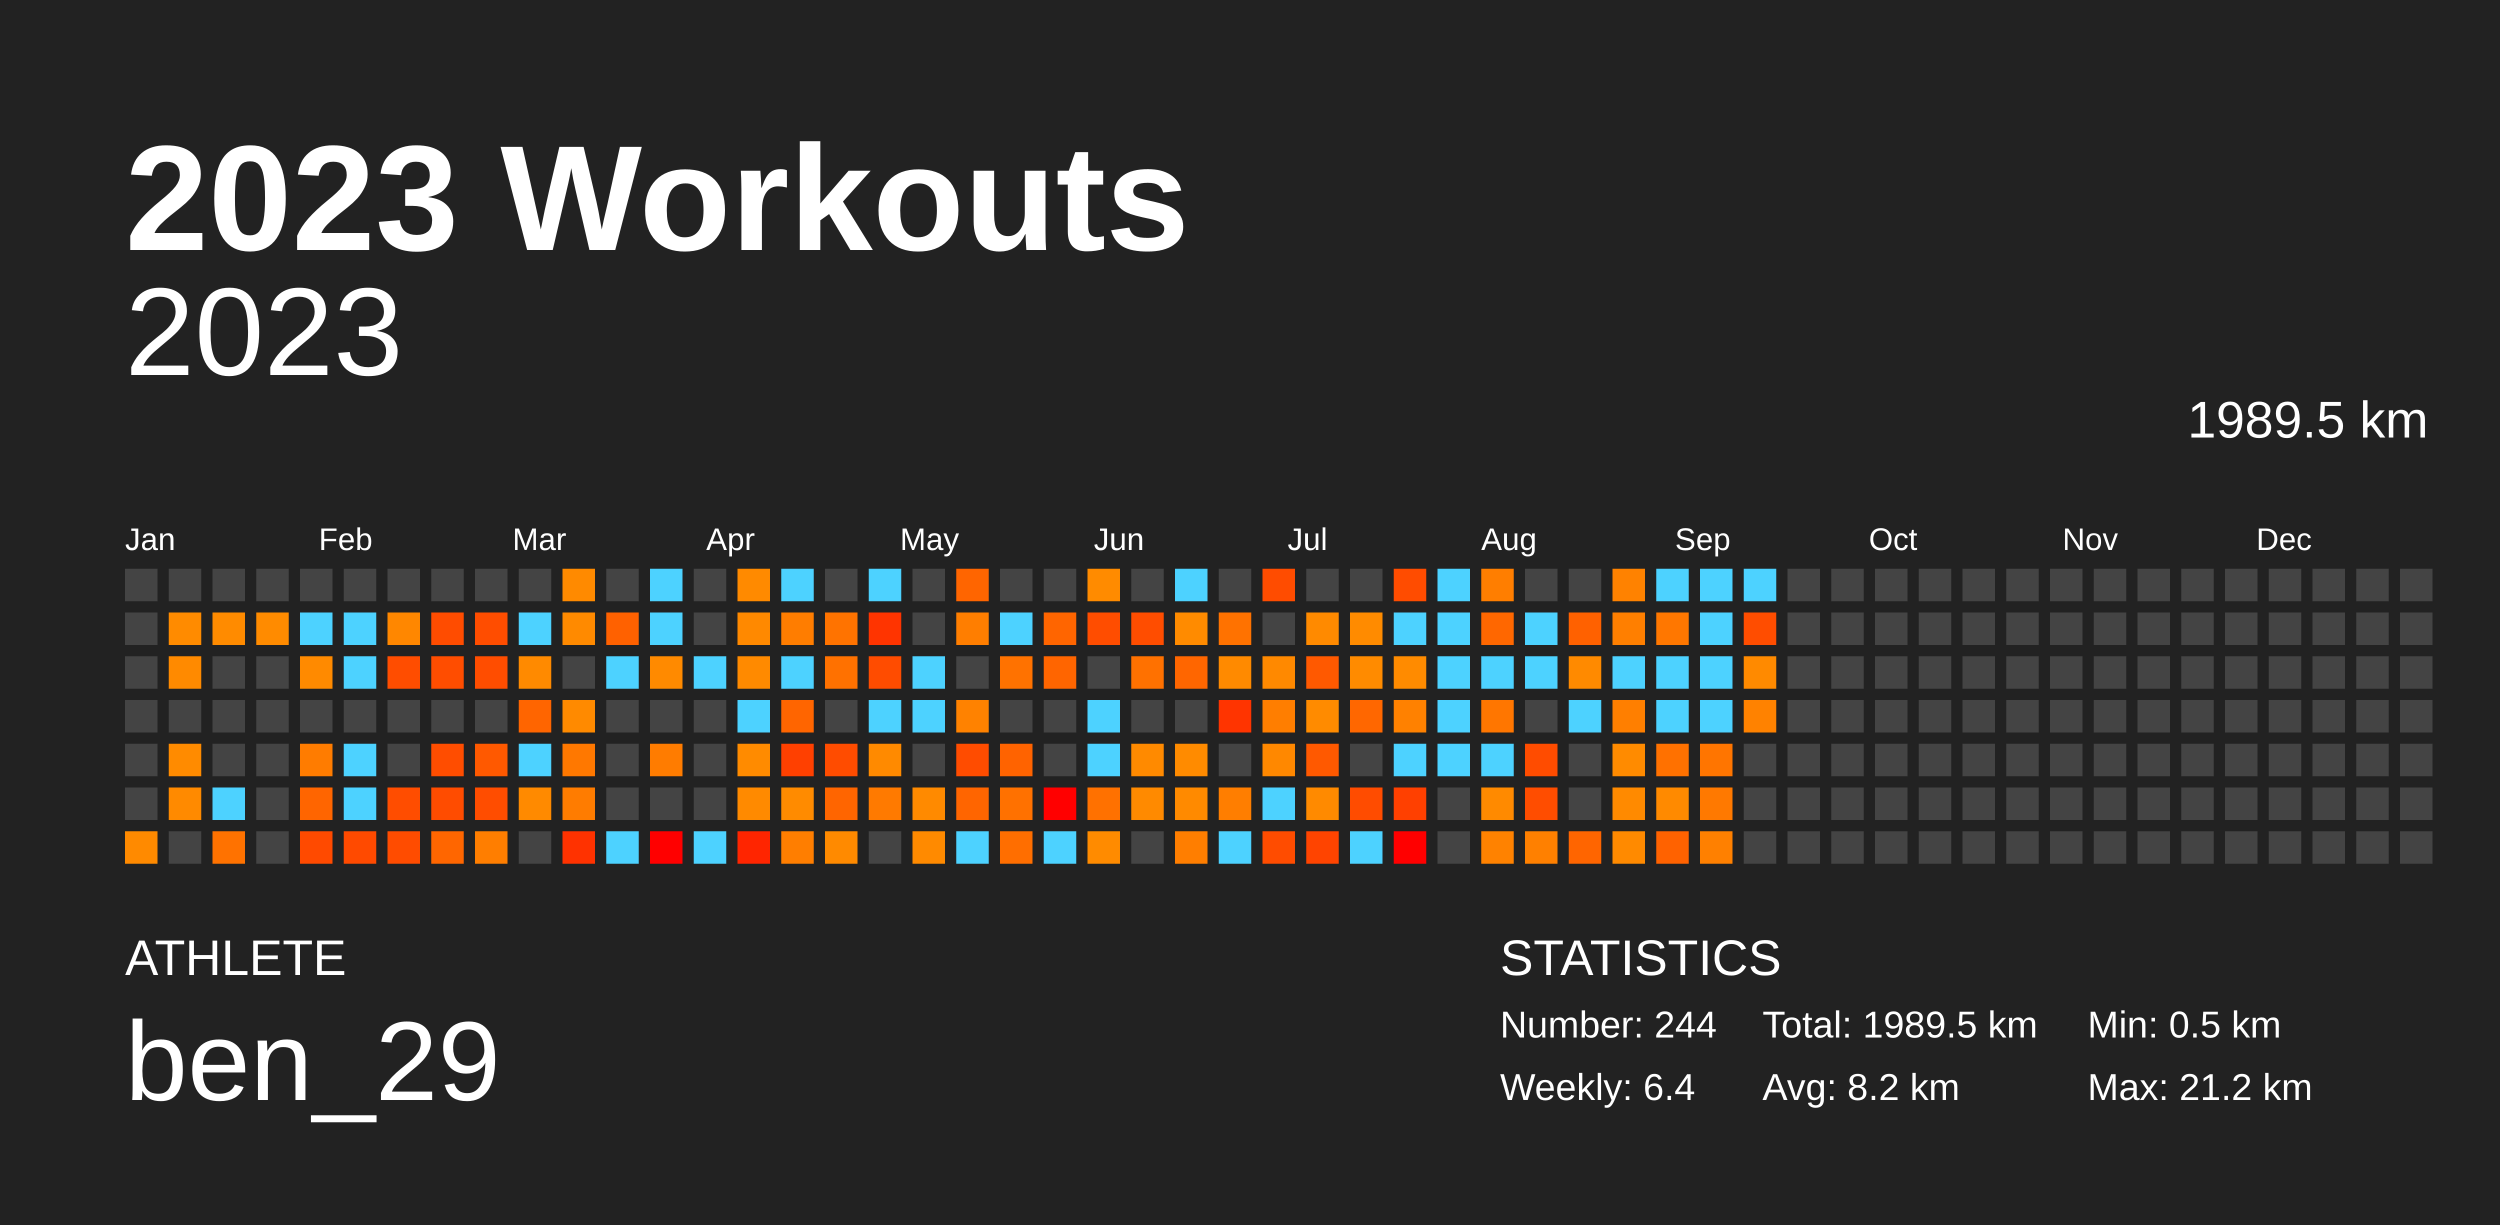
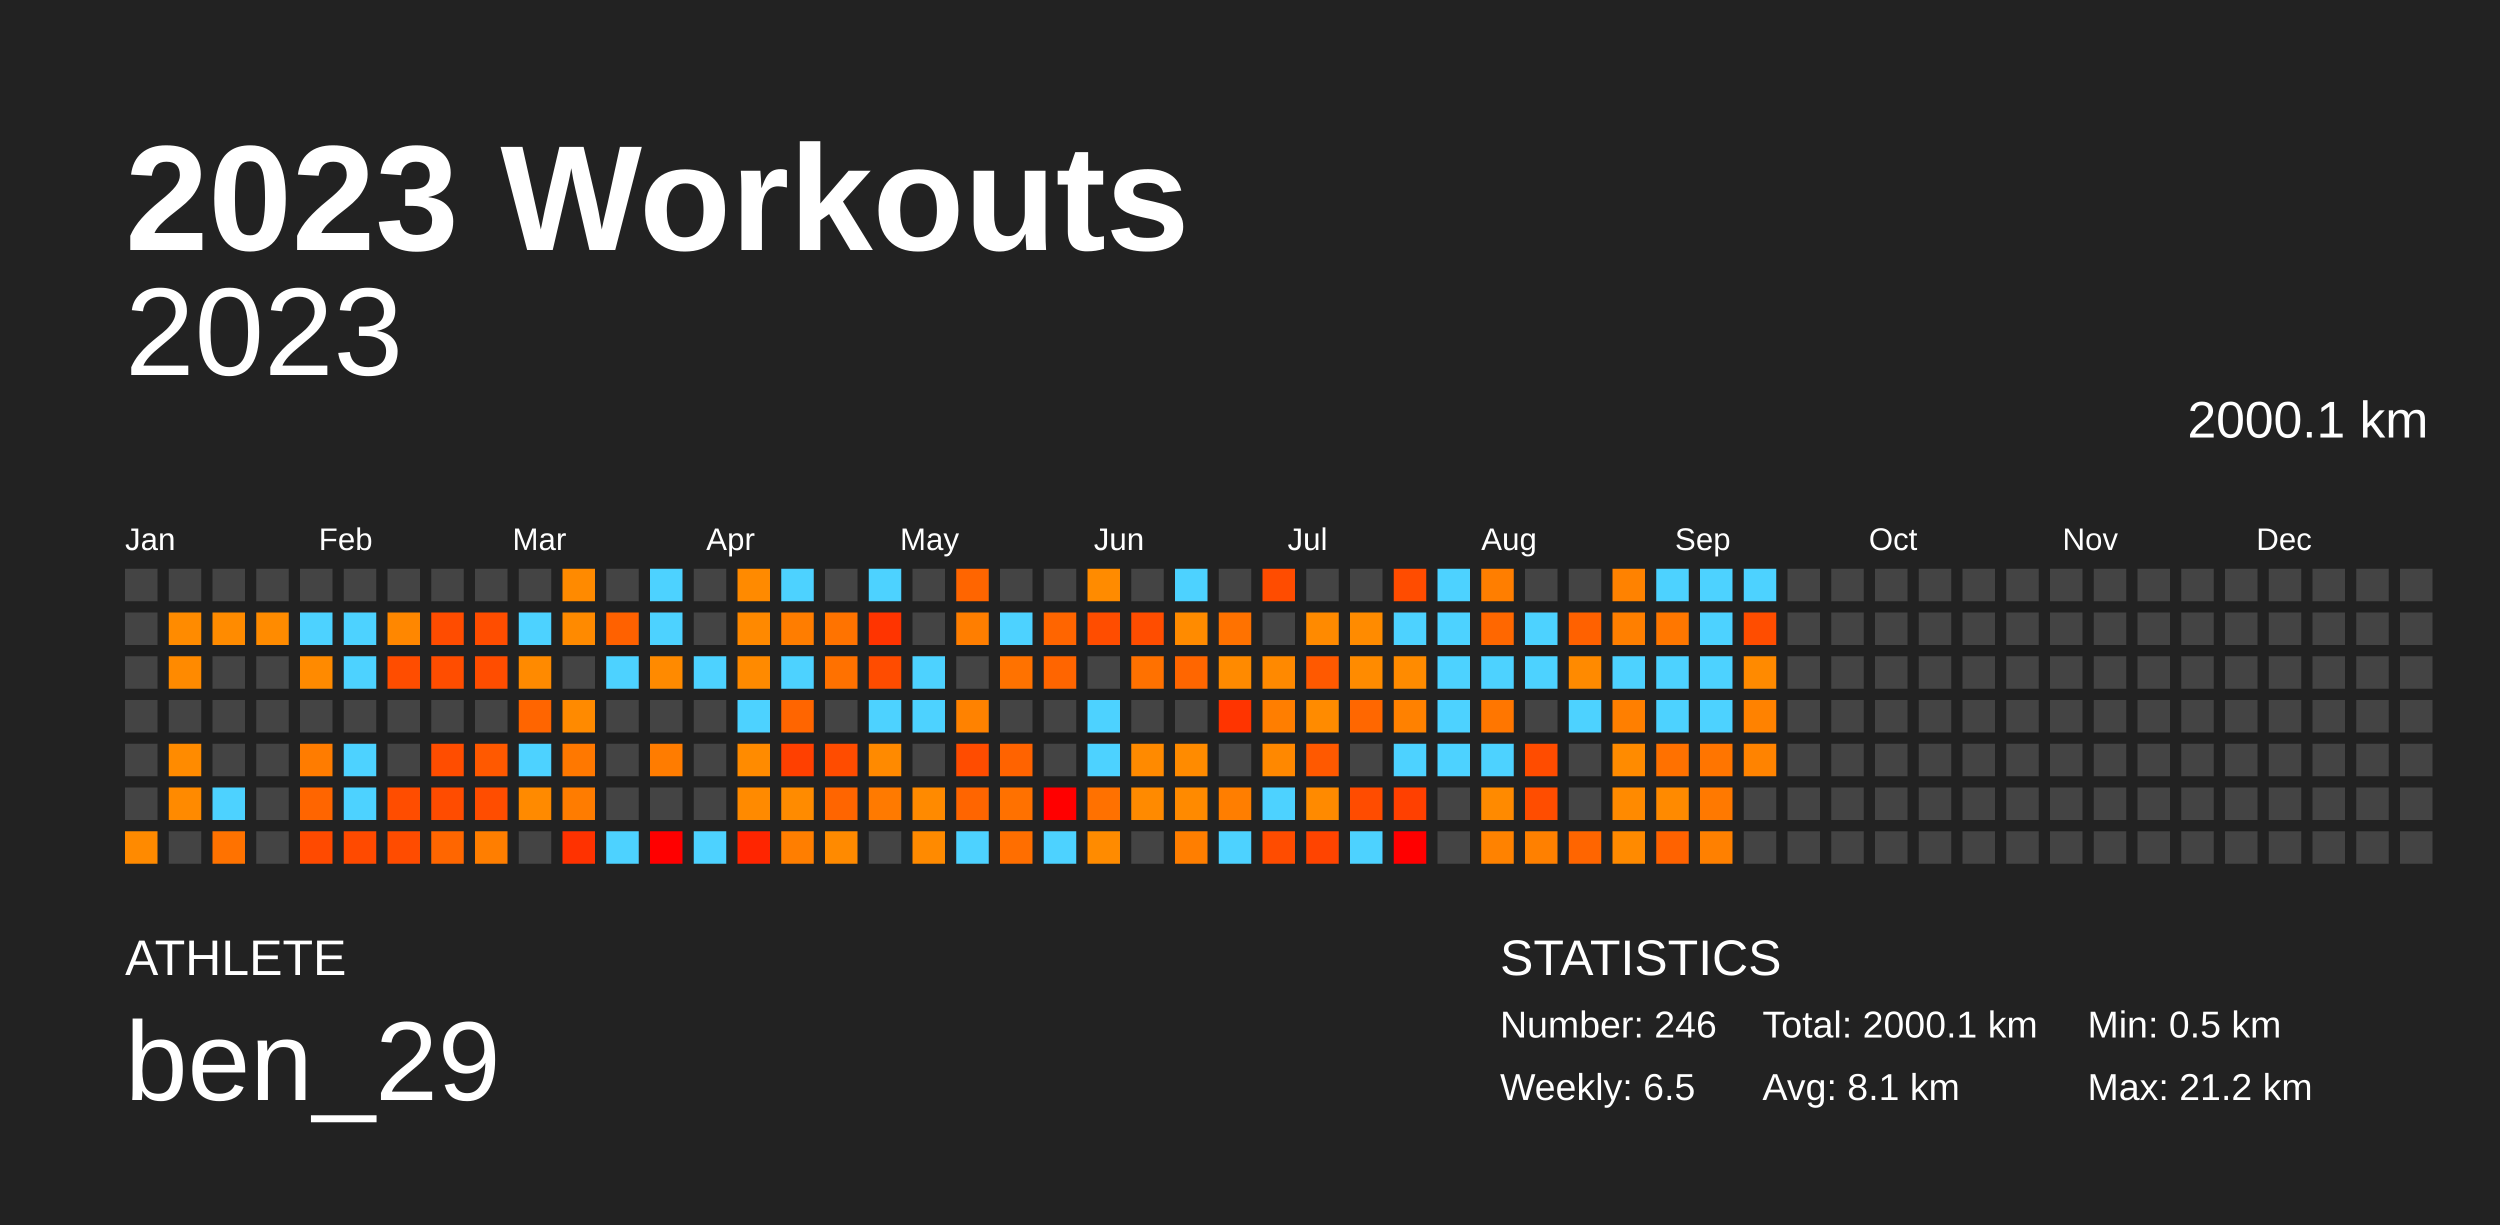
<svg xmlns="http://www.w3.org/2000/svg" baseProfile="full" height="98mm" version="1.1" viewBox="0,0,200,98" width="200mm">
  <defs />
  <rect fill="#222222" height="98" width="200" x="0" y="0" />
  <text fill="#FFFFFF" style="font-size:12px; font-family:Arial; font-weight:bold;" x="10" y="20">2023 Workouts</text>
  <text fill="#FFFFFF" style="font-size:4px; font-family:Arial" x="10" y="78">ATHLETE</text>
  <text fill="#FFFFFF" style="font-size:9px; font-family:Arial" x="10" y="88">ben_29</text>
  <text fill="#FFFFFF" style="font-size:4px; font-family:Arial" x="120" y="78">STATISTICS</text>
-   <text fill="#FFFFFF" style="font-size:3px; font-family:Arial" x="120" y="83">Number: 244</text>
-   <text fill="#FFFFFF" style="font-size:3px; font-family:Arial" x="120" y="88">Weekly: 6.4</text>
-   <text fill="#FFFFFF" style="font-size:3px; font-family:Arial" x="141" y="83">Total: 1989.5 km</text>
-   <text fill="#FFFFFF" style="font-size:3px; font-family:Arial" x="141" y="88">Avg: 8.2 km</text>
+   <text fill="#FFFFFF" style="font-size:3px; font-family:Arial" x="120" y="83">Number: 246</text>
+   <text fill="#FFFFFF" style="font-size:3px; font-family:Arial" x="120" y="88">Weekly: 6.5</text>
+   <text fill="#FFFFFF" style="font-size:3px; font-family:Arial" x="141" y="83">Total: 2000.1 km</text>
+   <text fill="#FFFFFF" style="font-size:3px; font-family:Arial" x="141" y="88">Avg: 8.1 km</text>
  <text fill="#FFFFFF" style="font-size:3px; font-family:Arial" x="167" y="83">Min: 0.5 km</text>
  <text fill="#FFFFFF" style="font-size:3px; font-family:Arial" x="167" y="88">Max: 21.2 km</text>
  <text alignment-baseline="hanging" fill="#FFFFFF" style="font-size:10.0px; font-family:Arial;" x="10" y="30">2023</text>
-   <text alignment-baseline="hanging" fill="#FFFFFF" style="font-size:4.125px; font-family:Arial;" x="175" y="35">1989.5 km</text>
+   <text alignment-baseline="hanging" fill="#FFFFFF" style="font-size:4.125px; font-family:Arial;" x="175" y="35">2000.1 km</text>
  <text fill="#FFFFFF" style="font-size:2.5px; font-family:Arial" x="10.0" y="44">Jan</text>
  <text fill="#FFFFFF" style="font-size:2.5px; font-family:Arial" x="25.5" y="44">Feb</text>
  <text fill="#FFFFFF" style="font-size:2.5px; font-family:Arial" x="41.0" y="44">Mar</text>
  <text fill="#FFFFFF" style="font-size:2.5px; font-family:Arial" x="56.5" y="44">Apr</text>
  <text fill="#FFFFFF" style="font-size:2.5px; font-family:Arial" x="72.0" y="44">May</text>
  <text fill="#FFFFFF" style="font-size:2.5px; font-family:Arial" x="87.5" y="44">Jun</text>
  <text fill="#FFFFFF" style="font-size:2.5px; font-family:Arial" x="103.0" y="44">Jul</text>
  <text fill="#FFFFFF" style="font-size:2.5px; font-family:Arial" x="118.5" y="44">Aug</text>
  <text fill="#FFFFFF" style="font-size:2.5px; font-family:Arial" x="134.0" y="44">Sep</text>
  <text fill="#FFFFFF" style="font-size:2.5px; font-family:Arial" x="149.5" y="44">Oct</text>
  <text fill="#FFFFFF" style="font-size:2.5px; font-family:Arial" x="165.0" y="44">Nov</text>
  <text fill="#FFFFFF" style="font-size:2.5px; font-family:Arial" x="180.5" y="44">Dec</text>
  <rect fill="#444444" height="2.6" width="2.6" x="10.0" y="45.5" />
  <rect fill="#444444" height="2.6" width="2.6" x="10.0" y="49.0" />
  <rect fill="#444444" height="2.6" width="2.6" x="10.0" y="52.5" />
  <rect fill="#444444" height="2.6" width="2.6" x="10.0" y="56.0" />
  <rect fill="#444444" height="2.6" width="2.6" x="10.0" y="59.5" />
  <rect fill="#444444" height="2.6" width="2.6" x="10.0" y="63.0" />
  <rect fill="#ff8a00" height="2.6" width="2.6" x="10.0" y="66.5" />
  <rect fill="#444444" height="2.6" width="2.6" x="13.5" y="45.5" />
  <rect fill="#ff8b00" height="2.6" width="2.6" x="13.5" y="49.0" />
  <rect fill="#ff8a00" height="2.6" width="2.6" x="13.5" y="52.5" />
  <rect fill="#444444" height="2.6" width="2.6" x="13.5" y="56.0" />
  <rect fill="#ff8b00" height="2.6" width="2.6" x="13.5" y="59.5" />
  <rect fill="#ff8a00" height="2.6" width="2.6" x="13.5" y="63.0" />
  <rect fill="#444444" height="2.6" width="2.6" x="13.5" y="66.5" />
  <rect fill="#444444" height="2.6" width="2.6" x="17.0" y="45.5" />
  <rect fill="#ff8b00" height="2.6" width="2.6" x="17.0" y="49.0" />
  <rect fill="#444444" height="2.6" width="2.6" x="17.0" y="52.5" />
  <rect fill="#444444" height="2.6" width="2.6" x="17.0" y="56.0" />
  <rect fill="#444444" height="2.6" width="2.6" x="17.0" y="59.5" />
  <rect fill="#4dd2ff" height="2.6" width="2.6" x="17.0" y="63.0" />
  <rect fill="#ff7200" height="2.6" width="2.6" x="17.0" y="66.5" />
  <rect fill="#444444" height="2.6" width="2.6" x="20.5" y="45.5" />
  <rect fill="#ff8b00" height="2.6" width="2.6" x="20.5" y="49.0" />
  <rect fill="#444444" height="2.6" width="2.6" x="20.5" y="52.5" />
  <rect fill="#444444" height="2.6" width="2.6" x="20.5" y="56.0" />
  <rect fill="#444444" height="2.6" width="2.6" x="20.5" y="59.5" />
  <rect fill="#444444" height="2.6" width="2.6" x="20.5" y="63.0" />
  <rect fill="#444444" height="2.6" width="2.6" x="20.5" y="66.5" />
  <rect fill="#444444" height="2.6" width="2.6" x="24.0" y="45.5" />
  <rect fill="#4dd2ff" height="2.6" width="2.6" x="24.0" y="49.0" />
  <rect fill="#ff8a00" height="2.6" width="2.6" x="24.0" y="52.5" />
  <rect fill="#444444" height="2.6" width="2.6" x="24.0" y="56.0" />
  <rect fill="#ff7c00" height="2.6" width="2.6" x="24.0" y="59.5" />
  <rect fill="#ff6500" height="2.6" width="2.6" x="24.0" y="63.0" />
  <rect fill="#ff4a00" height="2.6" width="2.6" x="24.0" y="66.5" />
  <rect fill="#444444" height="2.6" width="2.6" x="27.5" y="45.5" />
  <rect fill="#4dd2ff" height="2.6" width="2.6" x="27.5" y="49.0" />
  <rect fill="#4dd2ff" height="2.6" width="2.6" x="27.5" y="52.5" />
  <rect fill="#444444" height="2.6" width="2.6" x="27.5" y="56.0" />
  <rect fill="#4dd2ff" height="2.6" width="2.6" x="27.5" y="59.5" />
  <rect fill="#4dd2ff" height="2.6" width="2.6" x="27.5" y="63.0" />
  <rect fill="#ff4a00" height="2.6" width="2.6" x="27.5" y="66.5" />
  <rect fill="#444444" height="2.6" width="2.6" x="31.0" y="45.5" />
  <rect fill="#ff8700" height="2.6" width="2.6" x="31.0" y="49.0" />
  <rect fill="#ff4d00" height="2.6" width="2.6" x="31.0" y="52.5" />
  <rect fill="#444444" height="2.6" width="2.6" x="31.0" y="56.0" />
  <rect fill="#444444" height="2.6" width="2.6" x="31.0" y="59.5" />
  <rect fill="#ff4d00" height="2.6" width="2.6" x="31.0" y="63.0" />
  <rect fill="#ff4c00" height="2.6" width="2.6" x="31.0" y="66.5" />
  <rect fill="#444444" height="2.6" width="2.6" x="34.5" y="45.5" />
  <rect fill="#ff4c00" height="2.6" width="2.6" x="34.5" y="49.0" />
  <rect fill="#ff4d00" height="2.6" width="2.6" x="34.5" y="52.5" />
  <rect fill="#444444" height="2.6" width="2.6" x="34.5" y="56.0" />
  <rect fill="#ff4d00" height="2.6" width="2.6" x="34.5" y="59.5" />
  <rect fill="#ff4c00" height="2.6" width="2.6" x="34.5" y="63.0" />
  <rect fill="#ff6600" height="2.6" width="2.6" x="34.5" y="66.5" />
  <rect fill="#444444" height="2.6" width="2.6" x="38.0" y="45.5" />
  <rect fill="#ff4d00" height="2.6" width="2.6" x="38.0" y="49.0" />
  <rect fill="#ff4d00" height="2.6" width="2.6" x="38.0" y="52.5" />
  <rect fill="#444444" height="2.6" width="2.6" x="38.0" y="56.0" />
  <rect fill="#ff5900" height="2.6" width="2.6" x="38.0" y="59.5" />
  <rect fill="#ff4d00" height="2.6" width="2.6" x="38.0" y="63.0" />
  <rect fill="#ff7e00" height="2.6" width="2.6" x="38.0" y="66.5" />
  <rect fill="#444444" height="2.6" width="2.6" x="41.5" y="45.5" />
  <rect fill="#4dd2ff" height="2.6" width="2.6" x="41.5" y="49.0" />
  <rect fill="#ff8a00" height="2.6" width="2.6" x="41.5" y="52.5" />
  <rect fill="#ff6500" height="2.6" width="2.6" x="41.5" y="56.0" />
  <rect fill="#4dd2ff" height="2.6" width="2.6" x="41.5" y="59.5" />
  <rect fill="#ff8a00" height="2.6" width="2.6" x="41.5" y="63.0" />
  <rect fill="#444444" height="2.6" width="2.6" x="41.5" y="66.5" />
  <rect fill="#ff8a00" height="2.6" width="2.6" x="45.0" y="45.5" />
  <rect fill="#ff8a00" height="2.6" width="2.6" x="45.0" y="49.0" />
  <rect fill="#444444" height="2.6" width="2.6" x="45.0" y="52.5" />
  <rect fill="#ff8a00" height="2.6" width="2.6" x="45.0" y="56.0" />
  <rect fill="#ff7800" height="2.6" width="2.6" x="45.0" y="59.5" />
  <rect fill="#ff7c00" height="2.6" width="2.6" x="45.0" y="63.0" />
  <rect fill="#ff3200" height="2.6" width="2.6" x="45.0" y="66.5" />
  <rect fill="#444444" height="2.6" width="2.6" x="48.5" y="45.5" />
  <rect fill="#ff6100" height="2.6" width="2.6" x="48.5" y="49.0" />
  <rect fill="#4dd2ff" height="2.6" width="2.6" x="48.5" y="52.5" />
  <rect fill="#444444" height="2.6" width="2.6" x="48.5" y="56.0" />
  <rect fill="#444444" height="2.6" width="2.6" x="48.5" y="59.5" />
  <rect fill="#444444" height="2.6" width="2.6" x="48.5" y="63.0" />
  <rect fill="#4dd2ff" height="2.6" width="2.6" x="48.5" y="66.5" />
  <rect fill="#4dd2ff" height="2.6" width="2.6" x="52.0" y="45.5" />
  <rect fill="#4dd2ff" height="2.6" width="2.6" x="52.0" y="49.0" />
  <rect fill="#ff8a00" height="2.6" width="2.6" x="52.0" y="52.5" />
  <rect fill="#444444" height="2.6" width="2.6" x="52.0" y="56.0" />
  <rect fill="#ff7c00" height="2.6" width="2.6" x="52.0" y="59.5" />
  <rect fill="#444444" height="2.6" width="2.6" x="52.0" y="63.0" />
  <rect fill="red" height="2.6" width="2.6" x="52.0" y="66.5" />
  <rect fill="#444444" height="2.6" width="2.6" x="55.5" y="45.5" />
  <rect fill="#444444" height="2.6" width="2.6" x="55.5" y="49.0" />
  <rect fill="#4dd2ff" height="2.6" width="2.6" x="55.5" y="52.5" />
  <rect fill="#444444" height="2.6" width="2.6" x="55.5" y="56.0" />
  <rect fill="#444444" height="2.6" width="2.6" x="55.5" y="59.5" />
  <rect fill="#444444" height="2.6" width="2.6" x="55.5" y="63.0" />
  <rect fill="#4dd2ff" height="2.6" width="2.6" x="55.5" y="66.5" />
  <rect fill="#ff8a00" height="2.6" width="2.6" x="59.0" y="45.5" />
  <rect fill="#ff8900" height="2.6" width="2.6" x="59.0" y="49.0" />
  <rect fill="#ff8a00" height="2.6" width="2.6" x="59.0" y="52.5" />
  <rect fill="#4dd2ff" height="2.6" width="2.6" x="59.0" y="56.0" />
  <rect fill="#ff8b00" height="2.6" width="2.6" x="59.0" y="59.5" />
  <rect fill="#ff8a00" height="2.6" width="2.6" x="59.0" y="63.0" />
  <rect fill="#ff2500" height="2.6" width="2.6" x="59.0" y="66.5" />
  <rect fill="#4dd2ff" height="2.6" width="2.6" x="62.5" y="45.5" />
  <rect fill="#ff7d00" height="2.6" width="2.6" x="62.5" y="49.0" />
  <rect fill="#4dd2ff" height="2.6" width="2.6" x="62.5" y="52.5" />
  <rect fill="#ff6500" height="2.6" width="2.6" x="62.5" y="56.0" />
  <rect fill="#ff4000" height="2.6" width="2.6" x="62.5" y="59.5" />
  <rect fill="#ff8b00" height="2.6" width="2.6" x="62.5" y="63.0" />
  <rect fill="#ff7e00" height="2.6" width="2.6" x="62.5" y="66.5" />
  <rect fill="#444444" height="2.6" width="2.6" x="66.0" y="45.5" />
  <rect fill="#ff7300" height="2.6" width="2.6" x="66.0" y="49.0" />
  <rect fill="#ff7100" height="2.6" width="2.6" x="66.0" y="52.5" />
  <rect fill="#444444" height="2.6" width="2.6" x="66.0" y="56.0" />
  <rect fill="#ff4c00" height="2.6" width="2.6" x="66.0" y="59.5" />
  <rect fill="#ff6500" height="2.6" width="2.6" x="66.0" y="63.0" />
  <rect fill="#ff8a00" height="2.6" width="2.6" x="66.0" y="66.5" />
  <rect fill="#4dd2ff" height="2.6" width="2.6" x="69.5" y="45.5" />
  <rect fill="#ff3400" height="2.6" width="2.6" x="69.5" y="49.0" />
  <rect fill="#ff4c00" height="2.6" width="2.6" x="69.5" y="52.5" />
  <rect fill="#4dd2ff" height="2.6" width="2.6" x="69.5" y="56.0" />
  <rect fill="#ff8a00" height="2.6" width="2.6" x="69.5" y="59.5" />
  <rect fill="#ff7a00" height="2.6" width="2.6" x="69.5" y="63.0" />
  <rect fill="#444444" height="2.6" width="2.6" x="69.5" y="66.5" />
  <rect fill="#444444" height="2.6" width="2.6" x="73.0" y="45.5" />
  <rect fill="#444444" height="2.6" width="2.6" x="73.0" y="49.0" />
  <rect fill="#4dd2ff" height="2.6" width="2.6" x="73.0" y="52.5" />
  <rect fill="#4dd2ff" height="2.6" width="2.6" x="73.0" y="56.0" />
  <rect fill="#444444" height="2.6" width="2.6" x="73.0" y="59.5" />
  <rect fill="#ff8a00" height="2.6" width="2.6" x="73.0" y="63.0" />
  <rect fill="#ff8a00" height="2.6" width="2.6" x="73.0" y="66.5" />
  <rect fill="#ff6500" height="2.6" width="2.6" x="76.5" y="45.5" />
  <rect fill="#ff7e00" height="2.6" width="2.6" x="76.5" y="49.0" />
  <rect fill="#444444" height="2.6" width="2.6" x="76.5" y="52.5" />
  <rect fill="#ff8200" height="2.6" width="2.6" x="76.5" y="56.0" />
  <rect fill="#ff4c00" height="2.6" width="2.6" x="76.5" y="59.5" />
  <rect fill="#ff6500" height="2.6" width="2.6" x="76.5" y="63.0" />
  <rect fill="#4dd2ff" height="2.6" width="2.6" x="76.5" y="66.5" />
  <rect fill="#444444" height="2.6" width="2.6" x="80.0" y="45.5" />
  <rect fill="#4dd2ff" height="2.6" width="2.6" x="80.0" y="49.0" />
  <rect fill="#ff7200" height="2.6" width="2.6" x="80.0" y="52.5" />
  <rect fill="#444444" height="2.6" width="2.6" x="80.0" y="56.0" />
  <rect fill="#ff6300" height="2.6" width="2.6" x="80.0" y="59.5" />
  <rect fill="#ff7100" height="2.6" width="2.6" x="80.0" y="63.0" />
  <rect fill="#ff6e00" height="2.6" width="2.6" x="80.0" y="66.5" />
  <rect fill="#444444" height="2.6" width="2.6" x="83.5" y="45.5" />
  <rect fill="#ff6500" height="2.6" width="2.6" x="83.5" y="49.0" />
  <rect fill="#ff6500" height="2.6" width="2.6" x="83.5" y="52.5" />
  <rect fill="#444444" height="2.6" width="2.6" x="83.5" y="56.0" />
  <rect fill="#444444" height="2.6" width="2.6" x="83.5" y="59.5" />
  <rect fill="red" height="2.6" width="2.6" x="83.5" y="63.0" />
  <rect fill="#4dd2ff" height="2.6" width="2.6" x="83.5" y="66.5" />
  <rect fill="#ff8b00" height="2.6" width="2.6" x="87.0" y="45.5" />
  <rect fill="#ff4d00" height="2.6" width="2.6" x="87.0" y="49.0" />
  <rect fill="#444444" height="2.6" width="2.6" x="87.0" y="52.5" />
  <rect fill="#4dd2ff" height="2.6" width="2.6" x="87.0" y="56.0" />
  <rect fill="#4dd2ff" height="2.6" width="2.6" x="87.0" y="59.5" />
  <rect fill="#ff7100" height="2.6" width="2.6" x="87.0" y="63.0" />
  <rect fill="#ff8b00" height="2.6" width="2.6" x="87.0" y="66.5" />
  <rect fill="#444444" height="2.6" width="2.6" x="90.5" y="45.5" />
  <rect fill="#ff4d00" height="2.6" width="2.6" x="90.5" y="49.0" />
  <rect fill="#ff7100" height="2.6" width="2.6" x="90.5" y="52.5" />
  <rect fill="#444444" height="2.6" width="2.6" x="90.5" y="56.0" />
  <rect fill="#ff8a00" height="2.6" width="2.6" x="90.5" y="59.5" />
  <rect fill="#ff8a00" height="2.6" width="2.6" x="90.5" y="63.0" />
  <rect fill="#444444" height="2.6" width="2.6" x="90.5" y="66.5" />
  <rect fill="#4dd2ff" height="2.6" width="2.6" x="94.0" y="45.5" />
  <rect fill="#ff8b00" height="2.6" width="2.6" x="94.0" y="49.0" />
  <rect fill="#ff6600" height="2.6" width="2.6" x="94.0" y="52.5" />
  <rect fill="#444444" height="2.6" width="2.6" x="94.0" y="56.0" />
  <rect fill="#ff8b00" height="2.6" width="2.6" x="94.0" y="59.5" />
  <rect fill="#ff8a00" height="2.6" width="2.6" x="94.0" y="63.0" />
  <rect fill="#ff7e00" height="2.6" width="2.6" x="94.0" y="66.5" />
  <rect fill="#444444" height="2.6" width="2.6" x="97.5" y="45.5" />
  <rect fill="#ff7200" height="2.6" width="2.6" x="97.5" y="49.0" />
  <rect fill="#ff8a00" height="2.6" width="2.6" x="97.5" y="52.5" />
  <rect fill="#ff3400" height="2.6" width="2.6" x="97.5" y="56.0" />
  <rect fill="#444444" height="2.6" width="2.6" x="97.5" y="59.5" />
  <rect fill="#ff7e00" height="2.6" width="2.6" x="97.5" y="63.0" />
  <rect fill="#4dd2ff" height="2.6" width="2.6" x="97.5" y="66.5" />
  <rect fill="#ff4c00" height="2.6" width="2.6" x="101.0" y="45.5" />
  <rect fill="#444444" height="2.6" width="2.6" x="101.0" y="49.0" />
  <rect fill="#ff8900" height="2.6" width="2.6" x="101.0" y="52.5" />
  <rect fill="#ff7e00" height="2.6" width="2.6" x="101.0" y="56.0" />
  <rect fill="#ff8800" height="2.6" width="2.6" x="101.0" y="59.5" />
  <rect fill="#4dd2ff" height="2.6" width="2.6" x="101.0" y="63.0" />
  <rect fill="#ff4c00" height="2.6" width="2.6" x="101.0" y="66.5" />
  <rect fill="#444444" height="2.6" width="2.6" x="104.5" y="45.5" />
  <rect fill="#ff8a00" height="2.6" width="2.6" x="104.5" y="49.0" />
  <rect fill="#ff5900" height="2.6" width="2.6" x="104.5" y="52.5" />
  <rect fill="#ff8b00" height="2.6" width="2.6" x="104.5" y="56.0" />
  <rect fill="#ff5900" height="2.6" width="2.6" x="104.5" y="59.5" />
  <rect fill="#ff8a00" height="2.6" width="2.6" x="104.5" y="63.0" />
  <rect fill="#ff4400" height="2.6" width="2.6" x="104.5" y="66.5" />
  <rect fill="#444444" height="2.6" width="2.6" x="108.0" y="45.5" />
  <rect fill="#ff8b00" height="2.6" width="2.6" x="108.0" y="49.0" />
  <rect fill="#ff8b00" height="2.6" width="2.6" x="108.0" y="52.5" />
  <rect fill="#ff6700" height="2.6" width="2.6" x="108.0" y="56.0" />
  <rect fill="#444444" height="2.6" width="2.6" x="108.0" y="59.5" />
  <rect fill="#ff4c00" height="2.6" width="2.6" x="108.0" y="63.0" />
  <rect fill="#4dd2ff" height="2.6" width="2.6" x="108.0" y="66.5" />
  <rect fill="#ff4c00" height="2.6" width="2.6" x="111.5" y="45.5" />
  <rect fill="#4dd2ff" height="2.6" width="2.6" x="111.5" y="49.0" />
  <rect fill="#ff8b00" height="2.6" width="2.6" x="111.5" y="52.5" />
  <rect fill="#ff8100" height="2.6" width="2.6" x="111.5" y="56.0" />
  <rect fill="#4dd2ff" height="2.6" width="2.6" x="111.5" y="59.5" />
  <rect fill="#ff4000" height="2.6" width="2.6" x="111.5" y="63.0" />
  <rect fill="red" height="2.6" width="2.6" x="111.5" y="66.5" />
  <rect fill="#4dd2ff" height="2.6" width="2.6" x="115.0" y="45.5" />
  <rect fill="#4dd2ff" height="2.6" width="2.6" x="115.0" y="49.0" />
  <rect fill="#4dd2ff" height="2.6" width="2.6" x="115.0" y="52.5" />
  <rect fill="#4dd2ff" height="2.6" width="2.6" x="115.0" y="56.0" />
  <rect fill="#4dd2ff" height="2.6" width="2.6" x="115.0" y="59.5" />
  <rect fill="#444444" height="2.6" width="2.6" x="115.0" y="63.0" />
  <rect fill="#444444" height="2.6" width="2.6" x="115.0" y="66.5" />
  <rect fill="#ff7e00" height="2.6" width="2.6" x="118.5" y="45.5" />
  <rect fill="#ff6700" height="2.6" width="2.6" x="118.5" y="49.0" />
  <rect fill="#4dd2ff" height="2.6" width="2.6" x="118.5" y="52.5" />
  <rect fill="#ff7600" height="2.6" width="2.6" x="118.5" y="56.0" />
  <rect fill="#4dd2ff" height="2.6" width="2.6" x="118.5" y="59.5" />
  <rect fill="#ff8a00" height="2.6" width="2.6" x="118.5" y="63.0" />
  <rect fill="#ff8200" height="2.6" width="2.6" x="118.5" y="66.5" />
  <rect fill="#444444" height="2.6" width="2.6" x="122.0" y="45.5" />
  <rect fill="#4dd2ff" height="2.6" width="2.6" x="122.0" y="49.0" />
  <rect fill="#4dd2ff" height="2.6" width="2.6" x="122.0" y="52.5" />
  <rect fill="#444444" height="2.6" width="2.6" x="122.0" y="56.0" />
  <rect fill="#ff4c00" height="2.6" width="2.6" x="122.0" y="59.5" />
  <rect fill="#ff4d00" height="2.6" width="2.6" x="122.0" y="63.0" />
  <rect fill="#ff8000" height="2.6" width="2.6" x="122.0" y="66.5" />
  <rect fill="#444444" height="2.6" width="2.6" x="125.5" y="45.5" />
  <rect fill="#ff6100" height="2.6" width="2.6" x="125.5" y="49.0" />
  <rect fill="#ff8a00" height="2.6" width="2.6" x="125.5" y="52.5" />
  <rect fill="#4dd2ff" height="2.6" width="2.6" x="125.5" y="56.0" />
  <rect fill="#444444" height="2.6" width="2.6" x="125.5" y="59.5" />
  <rect fill="#444444" height="2.6" width="2.6" x="125.5" y="63.0" />
  <rect fill="#ff6500" height="2.6" width="2.6" x="125.5" y="66.5" />
  <rect fill="#ff8200" height="2.6" width="2.6" x="129.0" y="45.5" />
  <rect fill="#ff7f00" height="2.6" width="2.6" x="129.0" y="49.0" />
  <rect fill="#4dd2ff" height="2.6" width="2.6" x="129.0" y="52.5" />
  <rect fill="#ff7f00" height="2.6" width="2.6" x="129.0" y="56.0" />
  <rect fill="#ff8b00" height="2.6" width="2.6" x="129.0" y="59.5" />
  <rect fill="#ff8a00" height="2.6" width="2.6" x="129.0" y="63.0" />
  <rect fill="#ff8a00" height="2.6" width="2.6" x="129.0" y="66.5" />
  <rect fill="#4dd2ff" height="2.6" width="2.6" x="132.5" y="45.5" />
  <rect fill="#ff7700" height="2.6" width="2.6" x="132.5" y="49.0" />
  <rect fill="#4dd2ff" height="2.6" width="2.6" x="132.5" y="52.5" />
  <rect fill="#4dd2ff" height="2.6" width="2.6" x="132.5" y="56.0" />
  <rect fill="#ff7100" height="2.6" width="2.6" x="132.5" y="59.5" />
  <rect fill="#ff8a00" height="2.6" width="2.6" x="132.5" y="63.0" />
  <rect fill="#ff6200" height="2.6" width="2.6" x="132.5" y="66.5" />
  <rect fill="#4dd2ff" height="2.6" width="2.6" x="136.0" y="45.5" />
  <rect fill="#4dd2ff" height="2.6" width="2.6" x="136.0" y="49.0" />
  <rect fill="#4dd2ff" height="2.6" width="2.6" x="136.0" y="52.5" />
  <rect fill="#4dd2ff" height="2.6" width="2.6" x="136.0" y="56.0" />
  <rect fill="#ff7500" height="2.6" width="2.6" x="136.0" y="59.5" />
  <rect fill="#ff7900" height="2.6" width="2.6" x="136.0" y="63.0" />
  <rect fill="#ff8000" height="2.6" width="2.6" x="136.0" y="66.5" />
  <rect fill="#4dd2ff" height="2.6" width="2.6" x="139.5" y="45.5" />
  <rect fill="#ff4d00" height="2.6" width="2.6" x="139.5" y="49.0" />
  <rect fill="#ff8a00" height="2.6" width="2.6" x="139.5" y="52.5" />
  <rect fill="#ff8200" height="2.6" width="2.6" x="139.5" y="56.0" />
-   <rect fill="#444444" height="2.6" width="2.6" x="139.5" y="59.5" />
+   <rect fill="#ff8300" height="2.6" width="2.6" x="139.5" y="59.5" />
  <rect fill="#444444" height="2.6" width="2.6" x="139.5" y="63.0" />
  <rect fill="#444444" height="2.6" width="2.6" x="139.5" y="66.5" />
  <rect fill="#444444" height="2.6" width="2.6" x="143.0" y="45.5" />
  <rect fill="#444444" height="2.6" width="2.6" x="143.0" y="49.0" />
  <rect fill="#444444" height="2.6" width="2.6" x="143.0" y="52.5" />
  <rect fill="#444444" height="2.6" width="2.6" x="143.0" y="56.0" />
  <rect fill="#444444" height="2.6" width="2.6" x="143.0" y="59.5" />
  <rect fill="#444444" height="2.6" width="2.6" x="143.0" y="63.0" />
  <rect fill="#444444" height="2.6" width="2.6" x="143.0" y="66.5" />
  <rect fill="#444444" height="2.6" width="2.6" x="146.5" y="45.5" />
  <rect fill="#444444" height="2.6" width="2.6" x="146.5" y="49.0" />
  <rect fill="#444444" height="2.6" width="2.6" x="146.5" y="52.5" />
  <rect fill="#444444" height="2.6" width="2.6" x="146.5" y="56.0" />
  <rect fill="#444444" height="2.6" width="2.6" x="146.5" y="59.5" />
  <rect fill="#444444" height="2.6" width="2.6" x="146.5" y="63.0" />
  <rect fill="#444444" height="2.6" width="2.6" x="146.5" y="66.5" />
  <rect fill="#444444" height="2.6" width="2.6" x="150.0" y="45.5" />
  <rect fill="#444444" height="2.6" width="2.6" x="150.0" y="49.0" />
  <rect fill="#444444" height="2.6" width="2.6" x="150.0" y="52.5" />
  <rect fill="#444444" height="2.6" width="2.6" x="150.0" y="56.0" />
  <rect fill="#444444" height="2.6" width="2.6" x="150.0" y="59.5" />
  <rect fill="#444444" height="2.6" width="2.6" x="150.0" y="63.0" />
  <rect fill="#444444" height="2.6" width="2.6" x="150.0" y="66.5" />
  <rect fill="#444444" height="2.6" width="2.6" x="153.5" y="45.5" />
  <rect fill="#444444" height="2.6" width="2.6" x="153.5" y="49.0" />
  <rect fill="#444444" height="2.6" width="2.6" x="153.5" y="52.5" />
  <rect fill="#444444" height="2.6" width="2.6" x="153.5" y="56.0" />
  <rect fill="#444444" height="2.6" width="2.6" x="153.5" y="59.5" />
  <rect fill="#444444" height="2.6" width="2.6" x="153.5" y="63.0" />
  <rect fill="#444444" height="2.6" width="2.6" x="153.5" y="66.5" />
  <rect fill="#444444" height="2.6" width="2.6" x="157.0" y="45.5" />
  <rect fill="#444444" height="2.6" width="2.6" x="157.0" y="49.0" />
  <rect fill="#444444" height="2.6" width="2.6" x="157.0" y="52.5" />
  <rect fill="#444444" height="2.6" width="2.6" x="157.0" y="56.0" />
  <rect fill="#444444" height="2.6" width="2.6" x="157.0" y="59.5" />
  <rect fill="#444444" height="2.6" width="2.6" x="157.0" y="63.0" />
  <rect fill="#444444" height="2.6" width="2.6" x="157.0" y="66.5" />
  <rect fill="#444444" height="2.6" width="2.6" x="160.5" y="45.5" />
  <rect fill="#444444" height="2.6" width="2.6" x="160.5" y="49.0" />
  <rect fill="#444444" height="2.6" width="2.6" x="160.5" y="52.5" />
  <rect fill="#444444" height="2.6" width="2.6" x="160.5" y="56.0" />
  <rect fill="#444444" height="2.6" width="2.6" x="160.5" y="59.5" />
  <rect fill="#444444" height="2.6" width="2.6" x="160.5" y="63.0" />
  <rect fill="#444444" height="2.6" width="2.6" x="160.5" y="66.5" />
  <rect fill="#444444" height="2.6" width="2.6" x="164.0" y="45.5" />
  <rect fill="#444444" height="2.6" width="2.6" x="164.0" y="49.0" />
  <rect fill="#444444" height="2.6" width="2.6" x="164.0" y="52.5" />
  <rect fill="#444444" height="2.6" width="2.6" x="164.0" y="56.0" />
  <rect fill="#444444" height="2.6" width="2.6" x="164.0" y="59.5" />
  <rect fill="#444444" height="2.6" width="2.6" x="164.0" y="63.0" />
  <rect fill="#444444" height="2.6" width="2.6" x="164.0" y="66.5" />
  <rect fill="#444444" height="2.6" width="2.6" x="167.5" y="45.5" />
  <rect fill="#444444" height="2.6" width="2.6" x="167.5" y="49.0" />
  <rect fill="#444444" height="2.6" width="2.6" x="167.5" y="52.5" />
  <rect fill="#444444" height="2.6" width="2.6" x="167.5" y="56.0" />
  <rect fill="#444444" height="2.6" width="2.6" x="167.5" y="59.5" />
  <rect fill="#444444" height="2.6" width="2.6" x="167.5" y="63.0" />
  <rect fill="#444444" height="2.6" width="2.6" x="167.5" y="66.5" />
  <rect fill="#444444" height="2.6" width="2.6" x="171.0" y="45.5" />
  <rect fill="#444444" height="2.6" width="2.6" x="171.0" y="49.0" />
  <rect fill="#444444" height="2.6" width="2.6" x="171.0" y="52.5" />
  <rect fill="#444444" height="2.6" width="2.6" x="171.0" y="56.0" />
  <rect fill="#444444" height="2.6" width="2.6" x="171.0" y="59.5" />
  <rect fill="#444444" height="2.6" width="2.6" x="171.0" y="63.0" />
  <rect fill="#444444" height="2.6" width="2.6" x="171.0" y="66.5" />
  <rect fill="#444444" height="2.6" width="2.6" x="174.5" y="45.5" />
  <rect fill="#444444" height="2.6" width="2.6" x="174.5" y="49.0" />
  <rect fill="#444444" height="2.6" width="2.6" x="174.5" y="52.5" />
  <rect fill="#444444" height="2.6" width="2.6" x="174.5" y="56.0" />
  <rect fill="#444444" height="2.6" width="2.6" x="174.5" y="59.5" />
  <rect fill="#444444" height="2.6" width="2.6" x="174.5" y="63.0" />
  <rect fill="#444444" height="2.6" width="2.6" x="174.5" y="66.5" />
  <rect fill="#444444" height="2.6" width="2.6" x="178.0" y="45.5" />
  <rect fill="#444444" height="2.6" width="2.6" x="178.0" y="49.0" />
  <rect fill="#444444" height="2.6" width="2.6" x="178.0" y="52.5" />
  <rect fill="#444444" height="2.6" width="2.6" x="178.0" y="56.0" />
  <rect fill="#444444" height="2.6" width="2.6" x="178.0" y="59.5" />
  <rect fill="#444444" height="2.6" width="2.6" x="178.0" y="63.0" />
  <rect fill="#444444" height="2.6" width="2.6" x="178.0" y="66.5" />
  <rect fill="#444444" height="2.6" width="2.6" x="181.5" y="45.5" />
  <rect fill="#444444" height="2.6" width="2.6" x="181.5" y="49.0" />
  <rect fill="#444444" height="2.6" width="2.6" x="181.5" y="52.5" />
  <rect fill="#444444" height="2.6" width="2.6" x="181.5" y="56.0" />
  <rect fill="#444444" height="2.6" width="2.6" x="181.5" y="59.5" />
  <rect fill="#444444" height="2.6" width="2.6" x="181.5" y="63.0" />
  <rect fill="#444444" height="2.6" width="2.6" x="181.5" y="66.5" />
  <rect fill="#444444" height="2.6" width="2.6" x="185.0" y="45.5" />
  <rect fill="#444444" height="2.6" width="2.6" x="185.0" y="49.0" />
  <rect fill="#444444" height="2.6" width="2.6" x="185.0" y="52.5" />
  <rect fill="#444444" height="2.6" width="2.6" x="185.0" y="56.0" />
  <rect fill="#444444" height="2.6" width="2.6" x="185.0" y="59.5" />
  <rect fill="#444444" height="2.6" width="2.6" x="185.0" y="63.0" />
  <rect fill="#444444" height="2.6" width="2.6" x="185.0" y="66.5" />
  <rect fill="#444444" height="2.6" width="2.6" x="188.5" y="45.5" />
  <rect fill="#444444" height="2.6" width="2.6" x="188.5" y="49.0" />
  <rect fill="#444444" height="2.6" width="2.6" x="188.5" y="52.5" />
  <rect fill="#444444" height="2.6" width="2.6" x="188.5" y="56.0" />
  <rect fill="#444444" height="2.6" width="2.6" x="188.5" y="59.5" />
  <rect fill="#444444" height="2.6" width="2.6" x="188.5" y="63.0" />
  <rect fill="#444444" height="2.6" width="2.6" x="188.5" y="66.5" />
  <rect fill="#444444" height="2.6" width="2.6" x="192.0" y="45.5" />
  <rect fill="#444444" height="2.6" width="2.6" x="192.0" y="49.0" />
  <rect fill="#444444" height="2.6" width="2.6" x="192.0" y="52.5" />
  <rect fill="#444444" height="2.6" width="2.6" x="192.0" y="56.0" />
  <rect fill="#444444" height="2.6" width="2.6" x="192.0" y="59.5" />
  <rect fill="#444444" height="2.6" width="2.6" x="192.0" y="63.0" />
  <rect fill="#444444" height="2.6" width="2.6" x="192.0" y="66.5" />
</svg>
